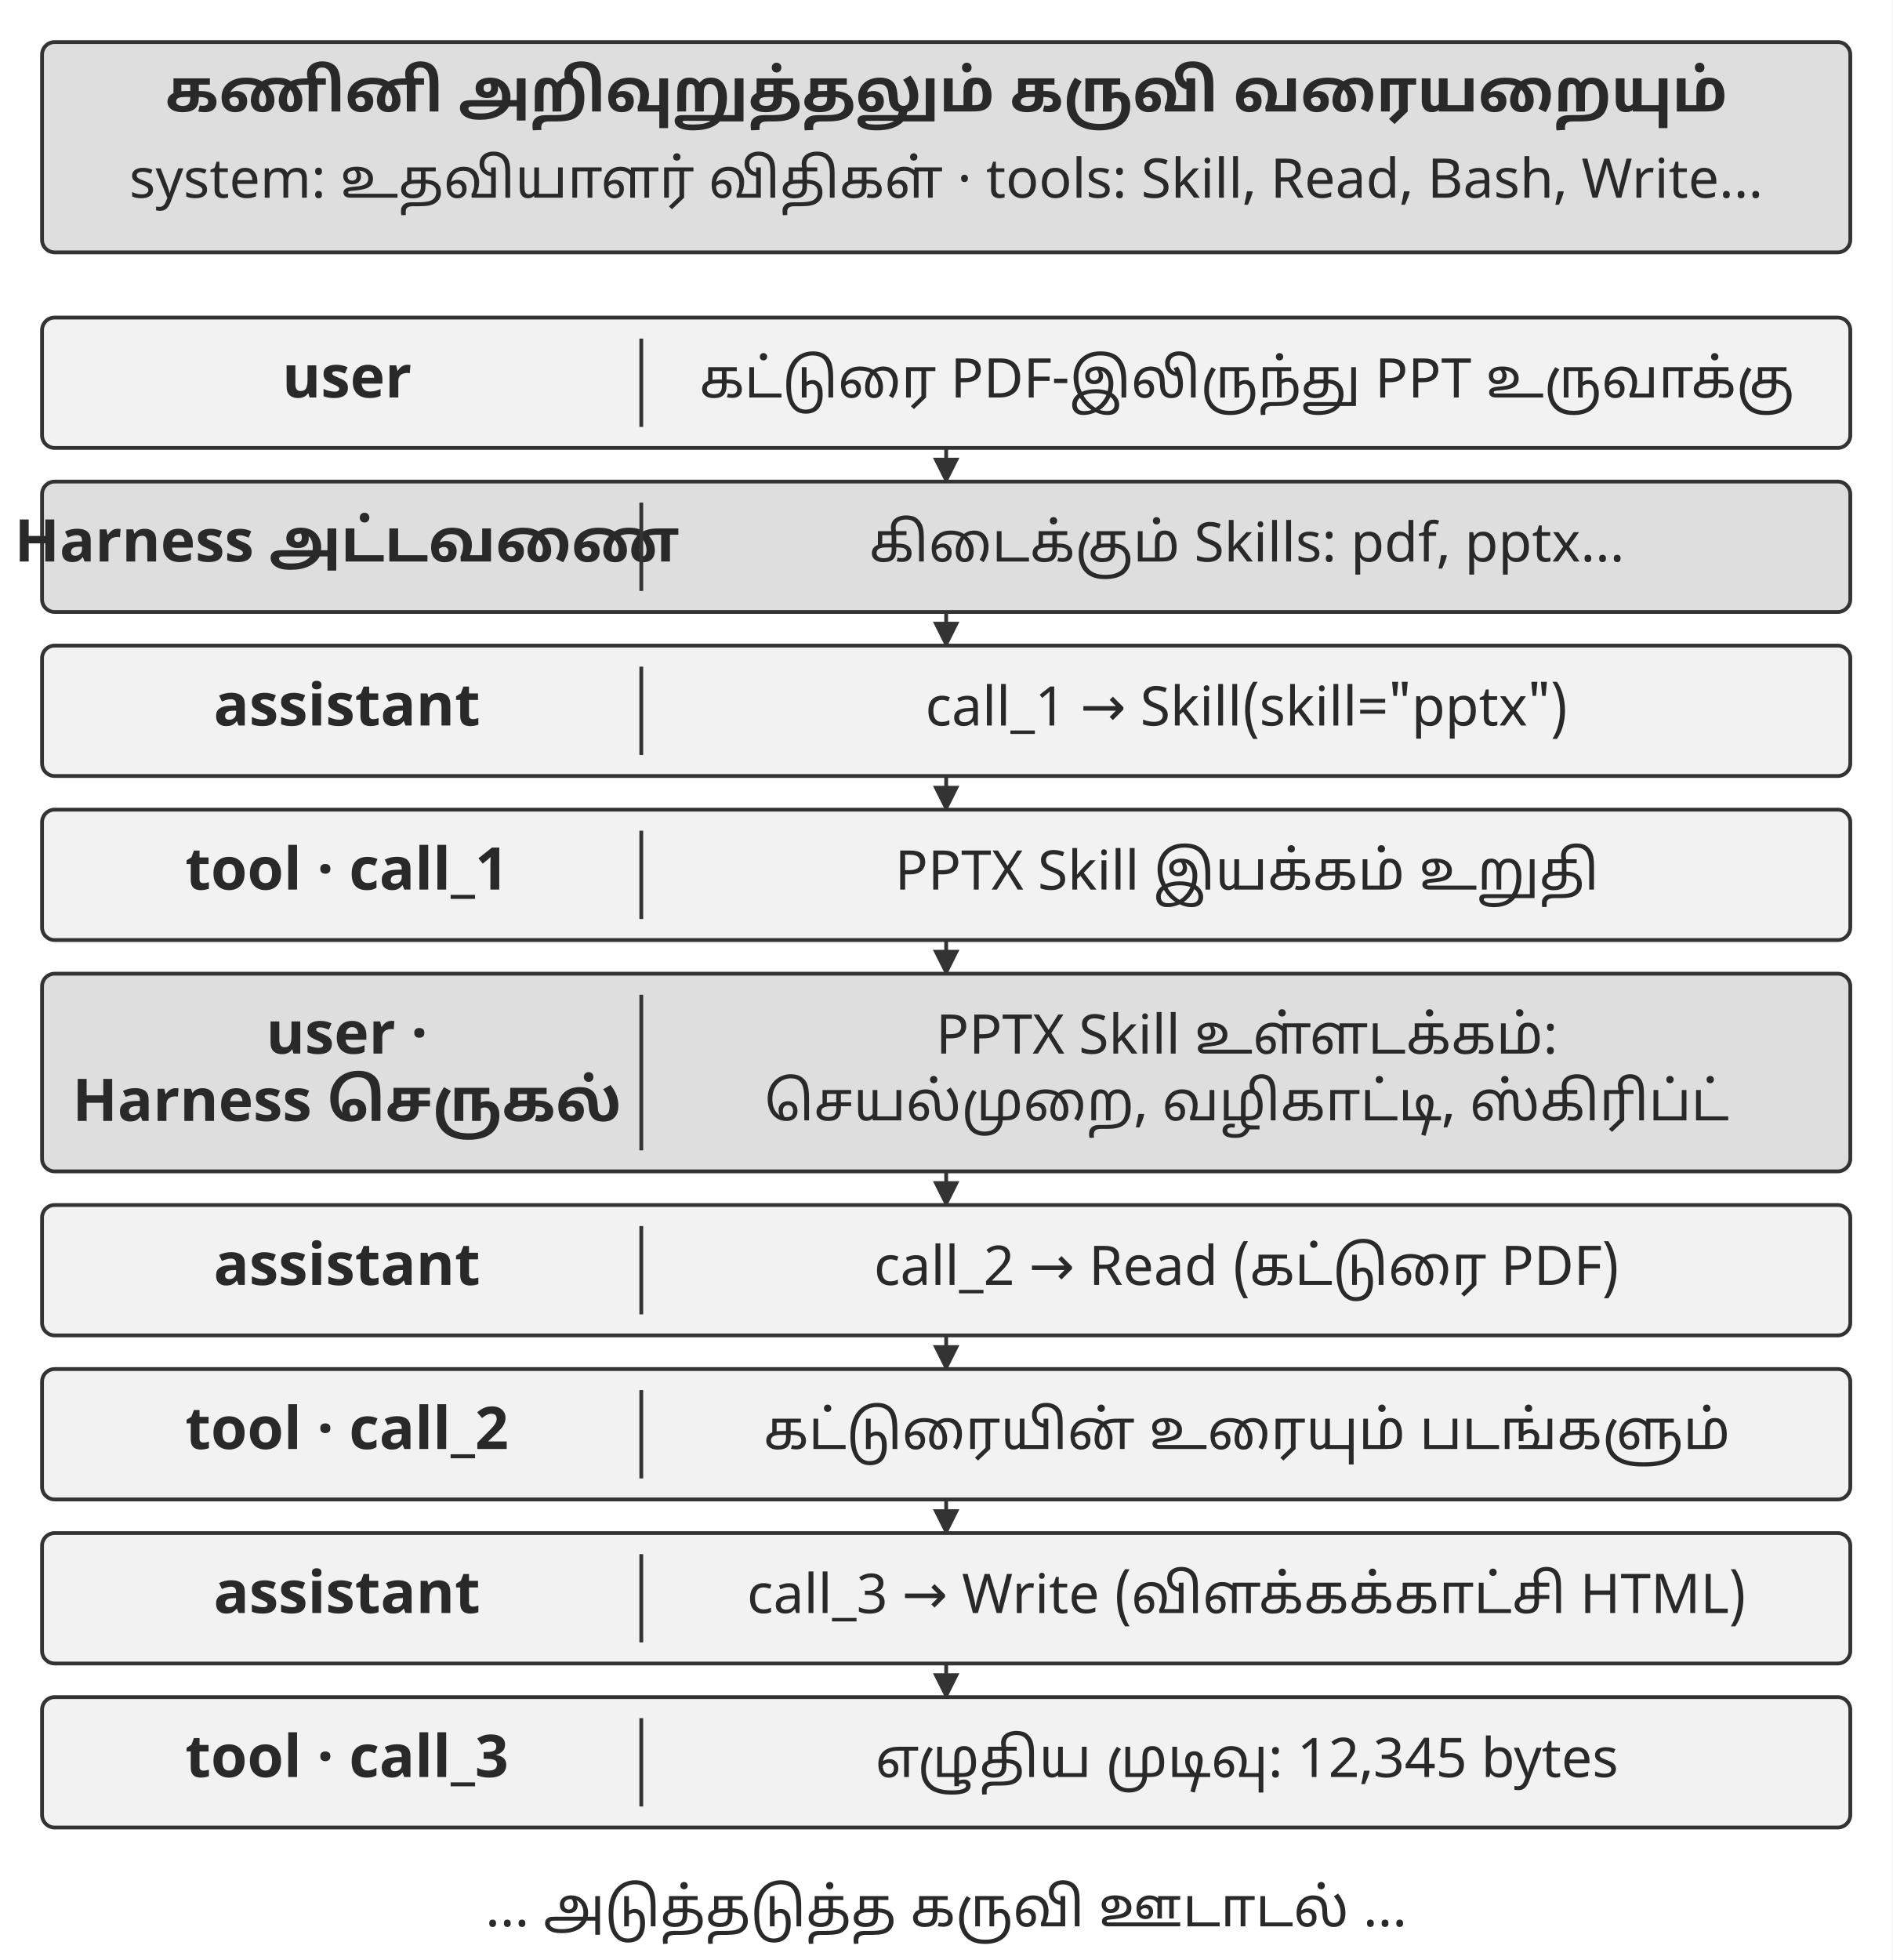
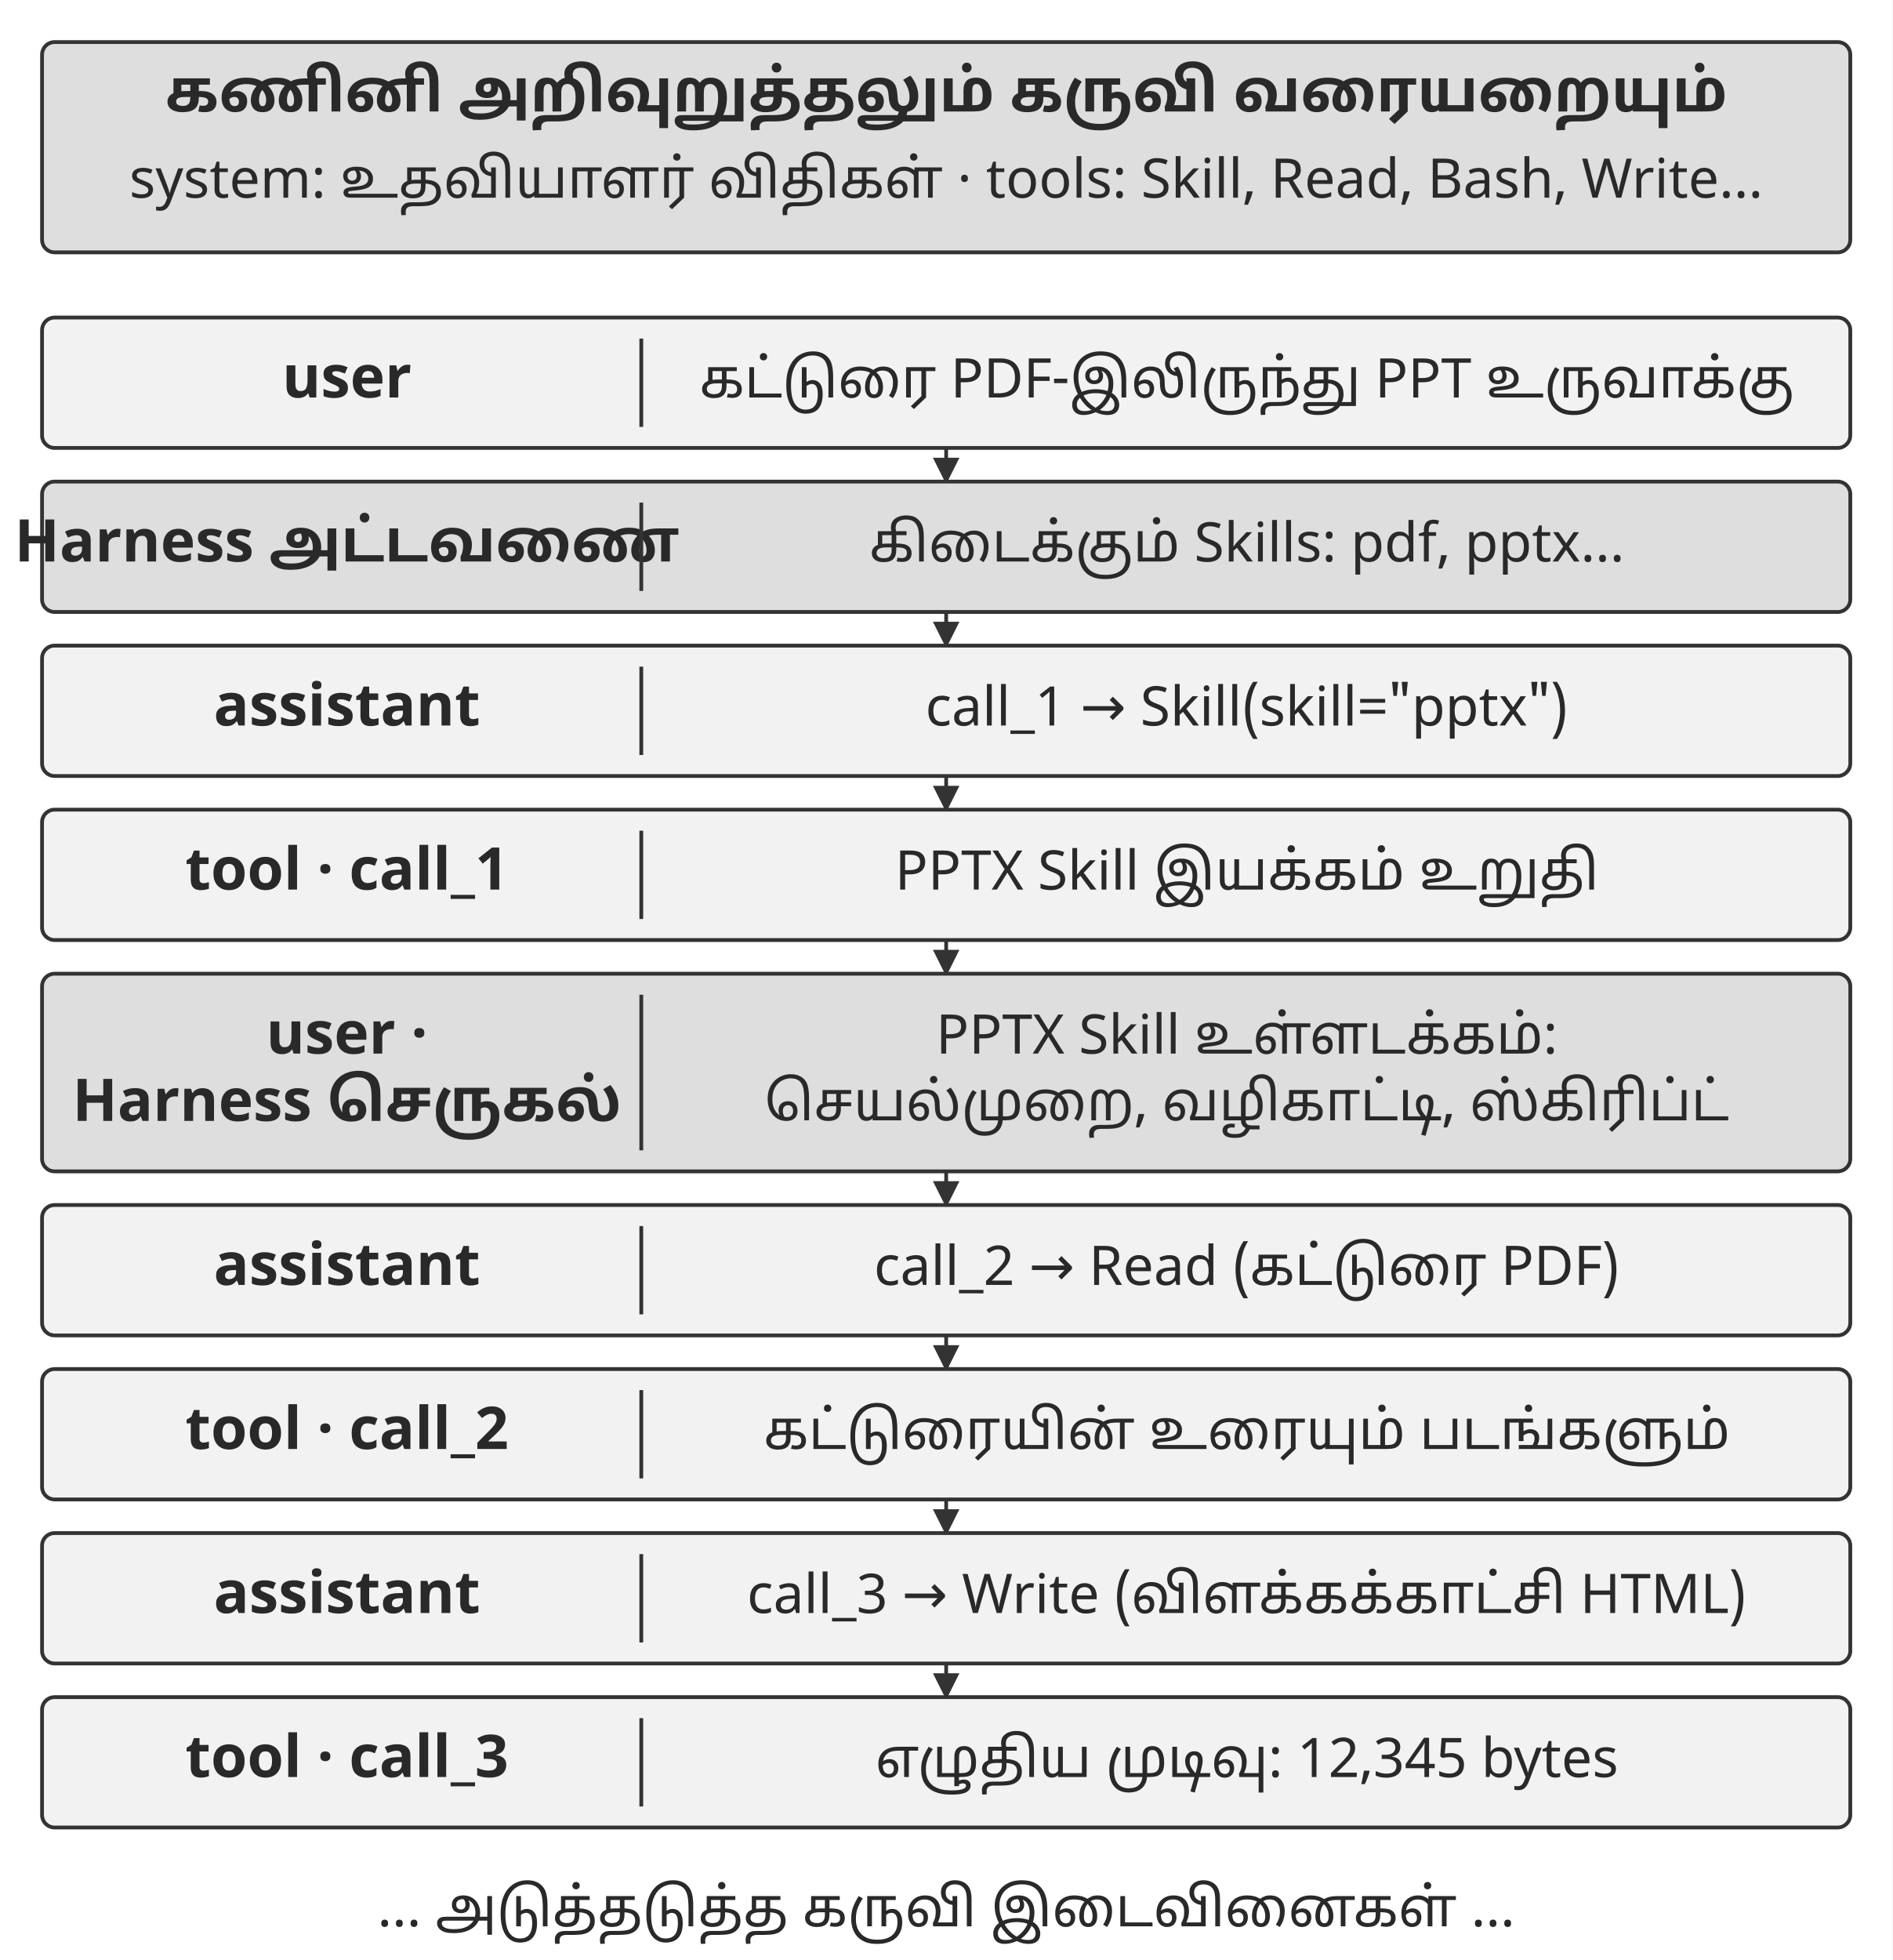
<svg xmlns="http://www.w3.org/2000/svg" width="106.000mm" height="109.769mm" viewBox="0 0 900 932" role="img" aria-labelledby="title desc">
  <defs>
    <marker id="arrow" viewBox="0 0 10 10" refX="9" refY="5" markerWidth="7" markerHeight="7" orient="auto-start-reverse">
      <path d="M0 0 L10 5 L0 10 Z" fill="#333333" />
    </marker>
  </defs>
  <rect width="900" height="932" fill="#ffffff" y="0" />
  <rect x="20" y="20" width="860" height="100" rx="6" fill="#dedede" stroke="#333333" stroke-width="1.8" />
  <text x="450" y="53" text-anchor="middle" font-family="&quot;Noto Sans Tamil&quot;, &quot;Noto Serif Tamil&quot;, &quot;Tamil Sangam MN&quot;, sans-serif" font-size="28.0" font-weight="700" fill="#292929">கணினி அறிவுறுத்தலும் கருவி வரையறையும்</text>
  <text x="450" y="94" text-anchor="middle" font-family="&quot;Noto Sans Tamil&quot;, &quot;Noto Serif Tamil&quot;, &quot;Tamil Sangam MN&quot;, sans-serif" font-size="26.0" font-weight="400" fill="#292929">system: உதவியாளர் விதிகள் · tools: Skill, Read, Bash, Write…</text>
  <rect x="20" y="151" width="860" height="62" rx="6" fill="#f2f2f2" stroke="#333333" stroke-width="1.8" />
  <text x="165" y="189" text-anchor="middle" font-family="&quot;Noto Sans Tamil&quot;, &quot;Noto Serif Tamil&quot;, &quot;Tamil Sangam MN&quot;, sans-serif" font-size="28.0" font-weight="700" fill="#292929">user</text>
  <path d="M305 161 L305 203" fill="none" stroke="#333333" stroke-width="1.8" />
  <text x="593" y="189" text-anchor="middle" font-family="&quot;Noto Sans Tamil&quot;, &quot;Noto Serif Tamil&quot;, &quot;Tamil Sangam MN&quot;, sans-serif" font-size="26.0" font-weight="400" fill="#292929">கட்டுரை PDF-இலிருந்து PPT உருவாக்கு</text>
  <path d="M450 213 L450 229" fill="none" stroke="#333333" stroke-width="1.8" marker-end="url(#arrow)" />
  <rect x="20" y="229" width="860" height="62" rx="6" fill="#dedede" stroke="#333333" stroke-width="1.8" />
  <text x="165" y="267" text-anchor="middle" font-family="&quot;Noto Sans Tamil&quot;, &quot;Noto Serif Tamil&quot;, &quot;Tamil Sangam MN&quot;, sans-serif" font-size="28.0" font-weight="700" fill="#292929">Harness அட்டவணை</text>
  <path d="M305 239 L305 281" fill="none" stroke="#333333" stroke-width="1.8" />
  <text x="593" y="267" text-anchor="middle" font-family="&quot;Noto Sans Tamil&quot;, &quot;Noto Serif Tamil&quot;, &quot;Tamil Sangam MN&quot;, sans-serif" font-size="26.0" font-weight="400" fill="#292929">கிடைக்கும் Skills: pdf, pptx…</text>
  <path d="M450 291 L450 307" fill="none" stroke="#333333" stroke-width="1.8" marker-end="url(#arrow)" />
  <rect x="20" y="307" width="860" height="62" rx="6" fill="#f2f2f2" stroke="#333333" stroke-width="1.8" />
  <text x="165" y="345" text-anchor="middle" font-family="&quot;Noto Sans Tamil&quot;, &quot;Noto Serif Tamil&quot;, &quot;Tamil Sangam MN&quot;, sans-serif" font-size="28.0" font-weight="700" fill="#292929">assistant</text>
  <path d="M305 317 L305 359" fill="none" stroke="#333333" stroke-width="1.8" />
  <text x="593" y="345" text-anchor="middle" font-family="&quot;Noto Sans Tamil&quot;, &quot;Noto Serif Tamil&quot;, &quot;Tamil Sangam MN&quot;, sans-serif" font-size="26.0" font-weight="400" fill="#292929">call_1 → Skill(skill="pptx")</text>
  <path d="M450 369 L450 385" fill="none" stroke="#333333" stroke-width="1.8" marker-end="url(#arrow)" />
  <rect x="20" y="385" width="860" height="62" rx="6" fill="#f2f2f2" stroke="#333333" stroke-width="1.8" />
  <text x="165" y="423" text-anchor="middle" font-family="&quot;Noto Sans Tamil&quot;, &quot;Noto Serif Tamil&quot;, &quot;Tamil Sangam MN&quot;, sans-serif" font-size="28.0" font-weight="700" fill="#292929">tool · call_1</text>
  <path d="M305 395 L305 437" fill="none" stroke="#333333" stroke-width="1.8" />
  <text x="593" y="423" text-anchor="middle" font-family="&quot;Noto Sans Tamil&quot;, &quot;Noto Serif Tamil&quot;, &quot;Tamil Sangam MN&quot;, sans-serif" font-size="26.0" font-weight="400" fill="#292929">PPTX Skill இயக்கம் உறுதி</text>
  <path d="M450 447 L450 463" fill="none" stroke="#333333" stroke-width="1.8" marker-end="url(#arrow)" />
  <rect x="20" y="463" width="860" height="94" rx="6" fill="#dedede" stroke="#333333" stroke-width="1.8" />
  <text x="165" y="501" text-anchor="middle" font-family="&quot;Noto Sans Tamil&quot;, &quot;Noto Serif Tamil&quot;, &quot;Tamil Sangam MN&quot;, sans-serif" font-size="28.0" font-weight="700" fill="#292929">user ·</text>
  <text x="165" y="533" text-anchor="middle" font-family="&quot;Noto Sans Tamil&quot;, &quot;Noto Serif Tamil&quot;, &quot;Tamil Sangam MN&quot;, sans-serif" font-size="28.0" font-weight="700" fill="#292929">Harness செருகல்</text>
  <path d="M305 473 L305 547" fill="none" stroke="#333333" stroke-width="1.8" />
  <text x="593" y="501" text-anchor="middle" font-family="&quot;Noto Sans Tamil&quot;, &quot;Noto Serif Tamil&quot;, &quot;Tamil Sangam MN&quot;, sans-serif" font-size="26.0" font-weight="400" fill="#292929">PPTX Skill உள்ளடக்கம்:</text>
  <text x="593" y="532.72" text-anchor="middle" font-family="&quot;Noto Sans Tamil&quot;, &quot;Noto Serif Tamil&quot;, &quot;Tamil Sangam MN&quot;, sans-serif" font-size="26.0" font-weight="400" fill="#292929">செயல்முறை, வழிகாட்டி, ஸ்கிரிப்ட்</text>
  <path d="M450 557 L450 573" fill="none" stroke="#333333" stroke-width="1.8" marker-end="url(#arrow)" />
  <rect x="20" y="573" width="860" height="62" rx="6" fill="#f2f2f2" stroke="#333333" stroke-width="1.8" />
  <text x="165" y="611" text-anchor="middle" font-family="&quot;Noto Sans Tamil&quot;, &quot;Noto Serif Tamil&quot;, &quot;Tamil Sangam MN&quot;, sans-serif" font-size="28.0" font-weight="700" fill="#292929">assistant</text>
  <path d="M305 583 L305 625" fill="none" stroke="#333333" stroke-width="1.8" />
  <text x="593" y="611" text-anchor="middle" font-family="&quot;Noto Sans Tamil&quot;, &quot;Noto Serif Tamil&quot;, &quot;Tamil Sangam MN&quot;, sans-serif" font-size="26.0" font-weight="400" fill="#292929">call_2 → Read (கட்டுரை PDF)</text>
  <path d="M450 635 L450 651" fill="none" stroke="#333333" stroke-width="1.8" marker-end="url(#arrow)" />
  <rect x="20" y="651" width="860" height="62" rx="6" fill="#f2f2f2" stroke="#333333" stroke-width="1.8" />
  <text x="165" y="689" text-anchor="middle" font-family="&quot;Noto Sans Tamil&quot;, &quot;Noto Serif Tamil&quot;, &quot;Tamil Sangam MN&quot;, sans-serif" font-size="28.0" font-weight="700" fill="#292929">tool · call_2</text>
  <path d="M305 661 L305 703" fill="none" stroke="#333333" stroke-width="1.8" />
  <text x="593" y="689" text-anchor="middle" font-family="&quot;Noto Sans Tamil&quot;, &quot;Noto Serif Tamil&quot;, &quot;Tamil Sangam MN&quot;, sans-serif" font-size="26.0" font-weight="400" fill="#292929">கட்டுரையின் உரையும் படங்களும்</text>
  <path d="M450 713 L450 729" fill="none" stroke="#333333" stroke-width="1.8" marker-end="url(#arrow)" />
  <rect x="20" y="729" width="860" height="62" rx="6" fill="#f2f2f2" stroke="#333333" stroke-width="1.8" />
  <text x="165" y="767" text-anchor="middle" font-family="&quot;Noto Sans Tamil&quot;, &quot;Noto Serif Tamil&quot;, &quot;Tamil Sangam MN&quot;, sans-serif" font-size="28.0" font-weight="700" fill="#292929">assistant</text>
  <path d="M305 739 L305 781" fill="none" stroke="#333333" stroke-width="1.8" />
  <text x="593" y="767" text-anchor="middle" font-family="&quot;Noto Sans Tamil&quot;, &quot;Noto Serif Tamil&quot;, &quot;Tamil Sangam MN&quot;, sans-serif" font-size="26.0" font-weight="400" fill="#292929">call_3 → Write (விளக்கக்காட்சி HTML)</text>
  <path d="M450 791 L450 807" fill="none" stroke="#333333" stroke-width="1.8" marker-end="url(#arrow)" />
  <rect x="20" y="807" width="860" height="62" rx="6" fill="#f2f2f2" stroke="#333333" stroke-width="1.8" />
  <text x="165" y="845" text-anchor="middle" font-family="&quot;Noto Sans Tamil&quot;, &quot;Noto Serif Tamil&quot;, &quot;Tamil Sangam MN&quot;, sans-serif" font-size="28.0" font-weight="700" fill="#292929">tool · call_3</text>
  <path d="M305 817 L305 859" fill="none" stroke="#333333" stroke-width="1.8" />
  <text x="593" y="845" text-anchor="middle" font-family="&quot;Noto Sans Tamil&quot;, &quot;Noto Serif Tamil&quot;, &quot;Tamil Sangam MN&quot;, sans-serif" font-size="26.0" font-weight="400" fill="#292929">எழுதிய முடிவு: 12,345 bytes</text>
-   <text x="450" y="916" text-anchor="middle" font-family="&quot;Noto Sans Tamil&quot;, &quot;Noto Serif Tamil&quot;, &quot;Tamil Sangam MN&quot;, sans-serif" font-size="26.0" font-weight="400" fill="#292929">… அடுத்தடுத்த கருவி ஊடாடல் …</text>
+   <text x="450" y="916" text-anchor="middle" font-family="&quot;Noto Sans Tamil&quot;, &quot;Noto Serif Tamil&quot;, &quot;Tamil Sangam MN&quot;, sans-serif" font-size="26.0" font-weight="400" fill="#292929">… அடுத்தடுத்த கருவி இடைவினைகள் …</text>
  <defs />
</svg>
